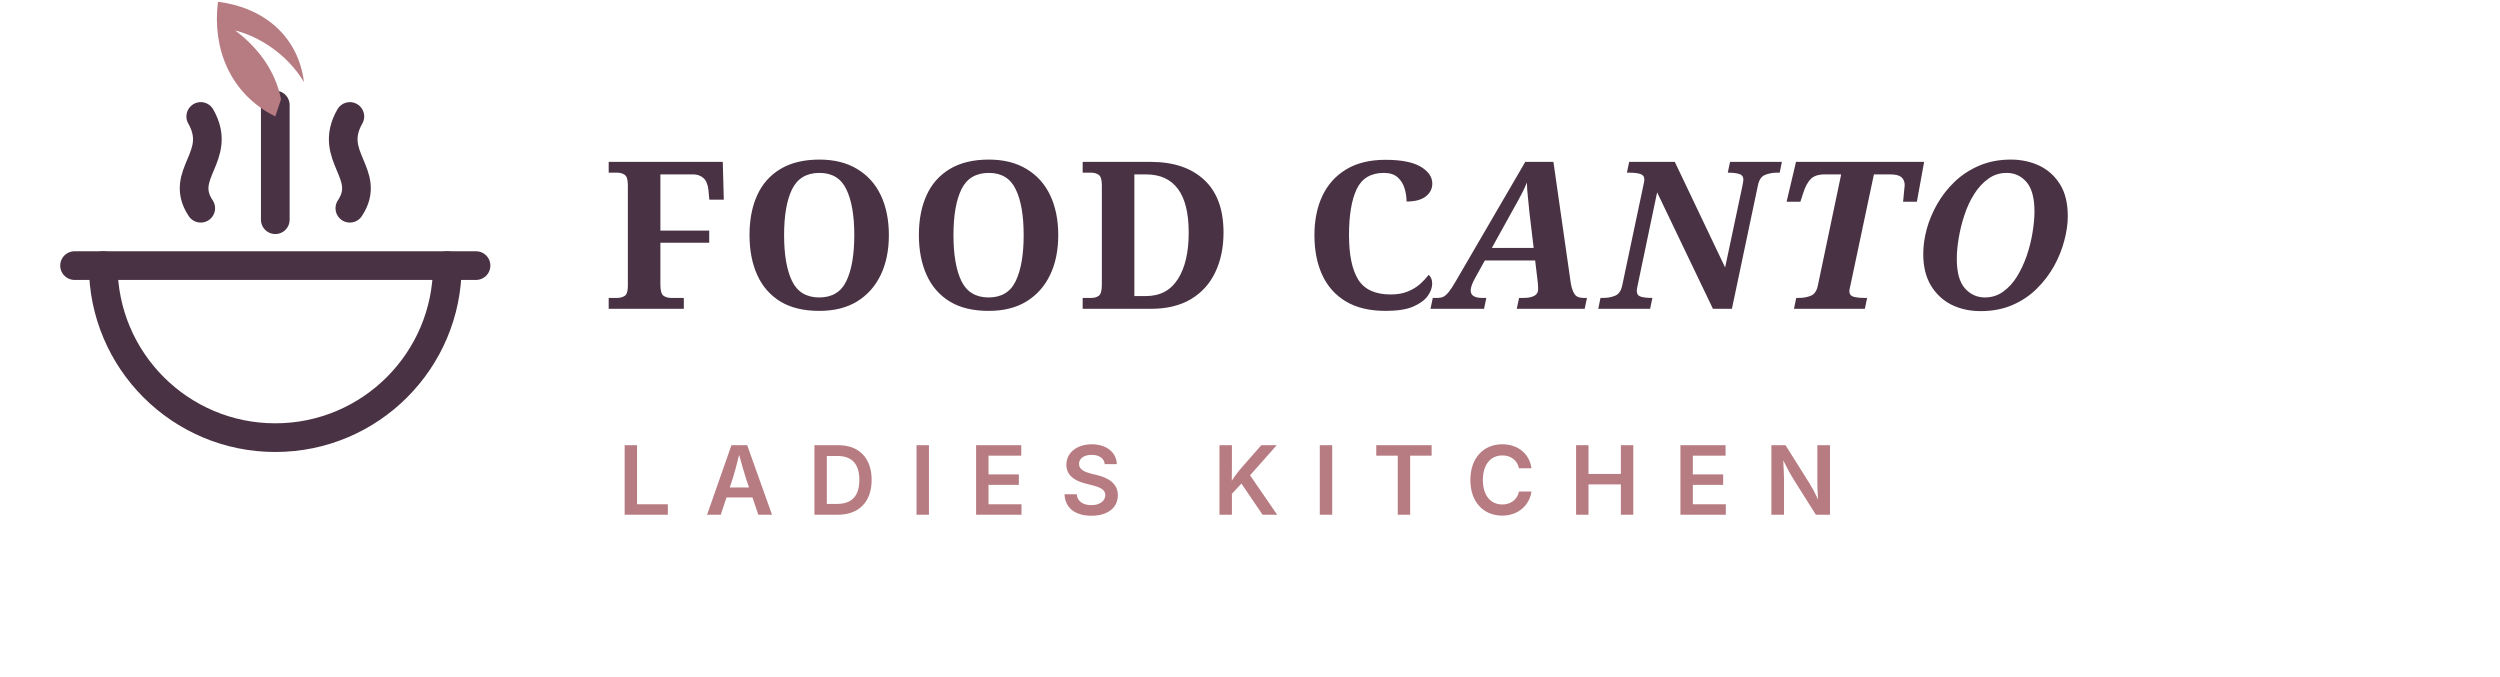
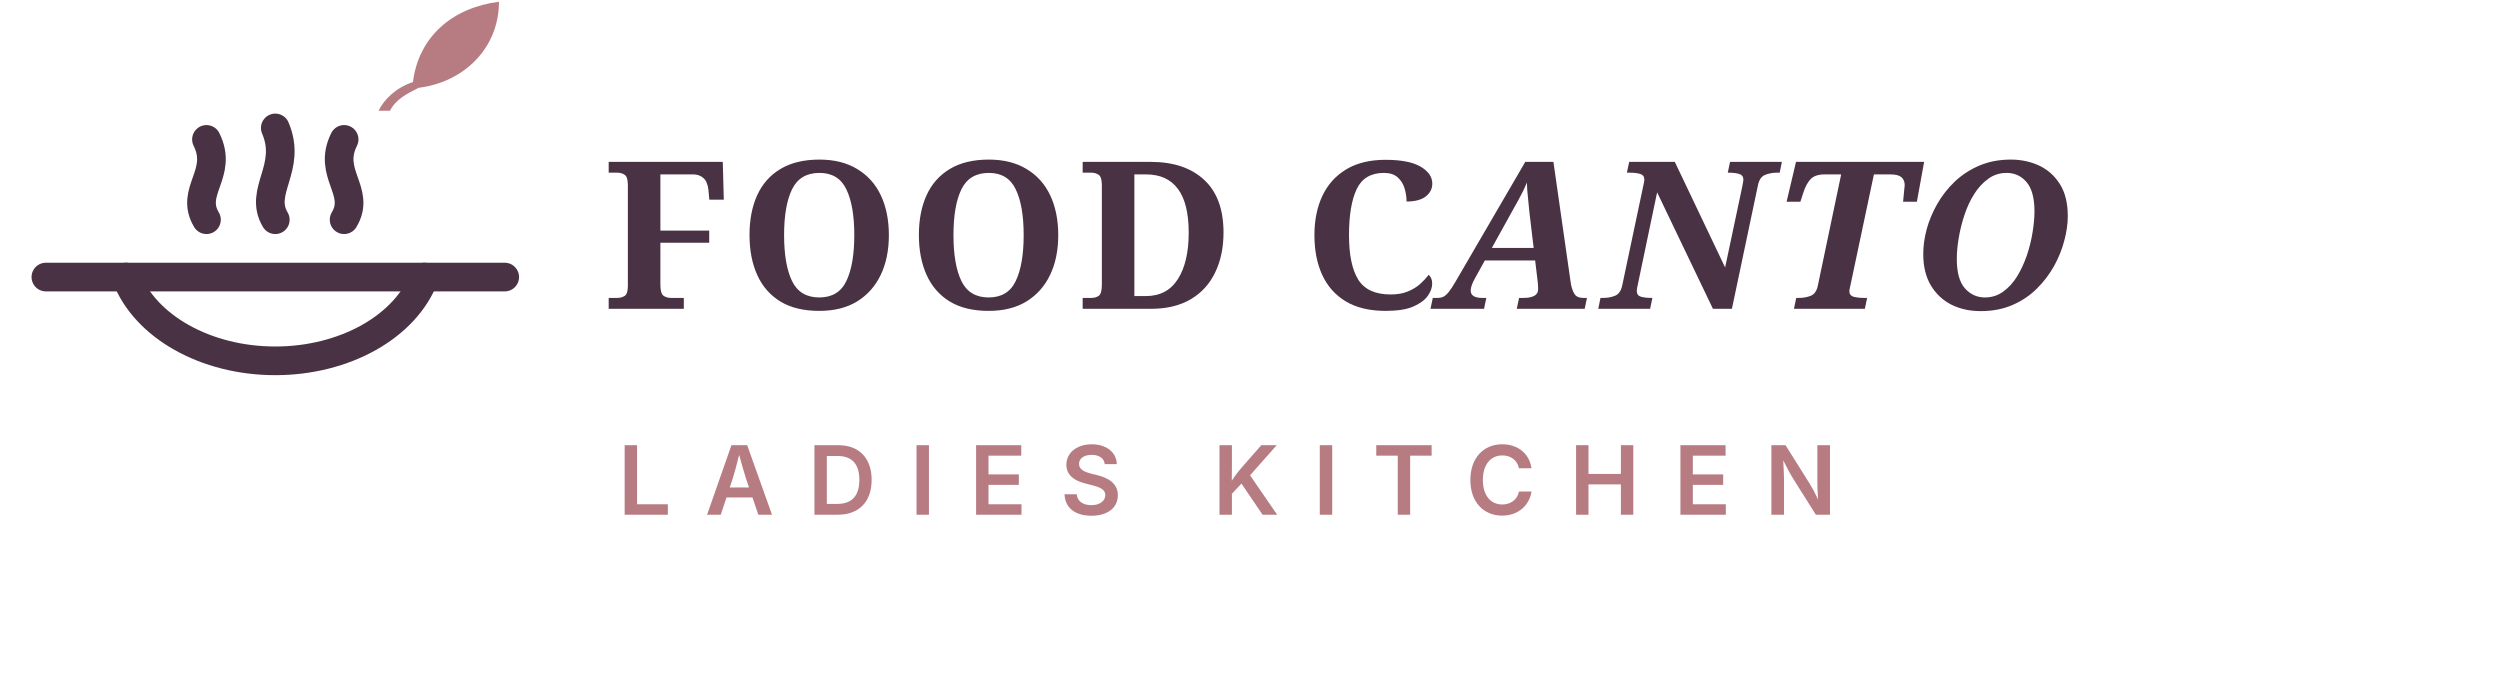
<svg xmlns="http://www.w3.org/2000/svg" viewBox="0 0 340 92" role="img" aria-label="FOOD CANTO">
  <g transform="translate(0,-6) scale(0.78)">
    <g fill="none" stroke="#493243" stroke-width="5" stroke-linecap="round" stroke-linejoin="round">
-       <path class="m-bowl" d="M18 54 a30 30 0 0 0 60 0" />
-       <path class="m-rim" d="M13 54 H83" />
-       <path class="m-steam1" d="M35 44 c-4 -6 4 -9 0 -16" />
-       <path class="m-steam2" d="M61 44 c4 -6 -4 -9 0 -16" />
-       <path class="m-stem" d="M48 46 V26" />
+       <path class="m-bowl" d="M22 56 a27 20 0 0 0 52 0" />
+       <path class="m-rim" d="M8 56 H88" />
+       <path class="m-steam1" d="M36 46 c-3 -5 3 -8 0 -14" />
+       <path class="m-steam2" d="M60 46 c3 -5 -3 -8 0 -14" />
+       <path class="m-stem" d="M48 46 c-3 -5 3 -9 0 -16" />
    </g>
-     <path class="m-leaf" fill="#B77B82" d="M48 28 C40 24 37 16 38 8 c8 1 14 6 15 14 -3 -5 -8 -8 -12 -9 4 3 7 7 8 12 z" />
+     <path class="m-leaf" fill="#B77B82" d="M66 27 c1 -2 3 -4 6 -5 1 -8 7 -13 15 -14 0 8 -6 14 -14 15 -2 1 -4 2 -5 4 z" />
  </g>
  <text x="82" y="42" text-anchor="start" font-family="Fraunces, Georgia, serif" font-weight="600" font-size="28" letter-spacing="1" fill="#493243">FOOD C<tspan font-style="italic">ANTO</tspan>
  </text>
  <text x="84" y="70" font-family="Inter, Arial, sans-serif" font-weight="600" font-size="13" letter-spacing="4.5" fill="#B77B82">LADIES KITCHEN</text>
</svg>
